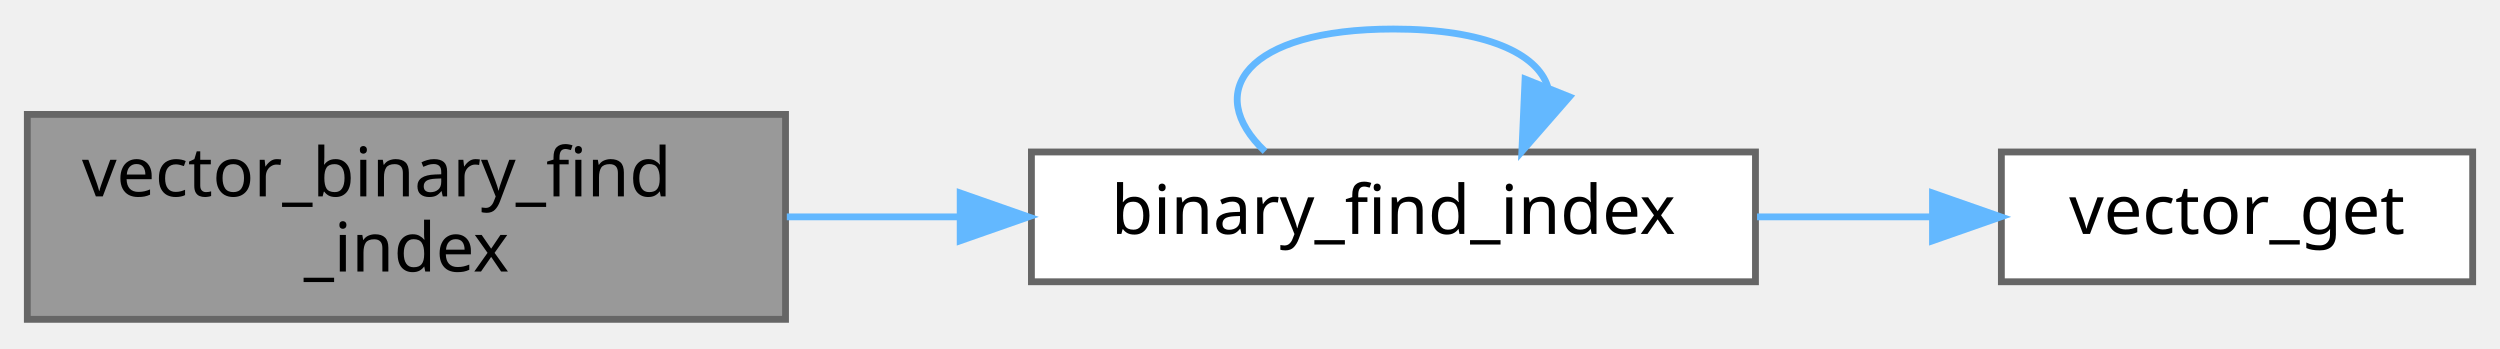
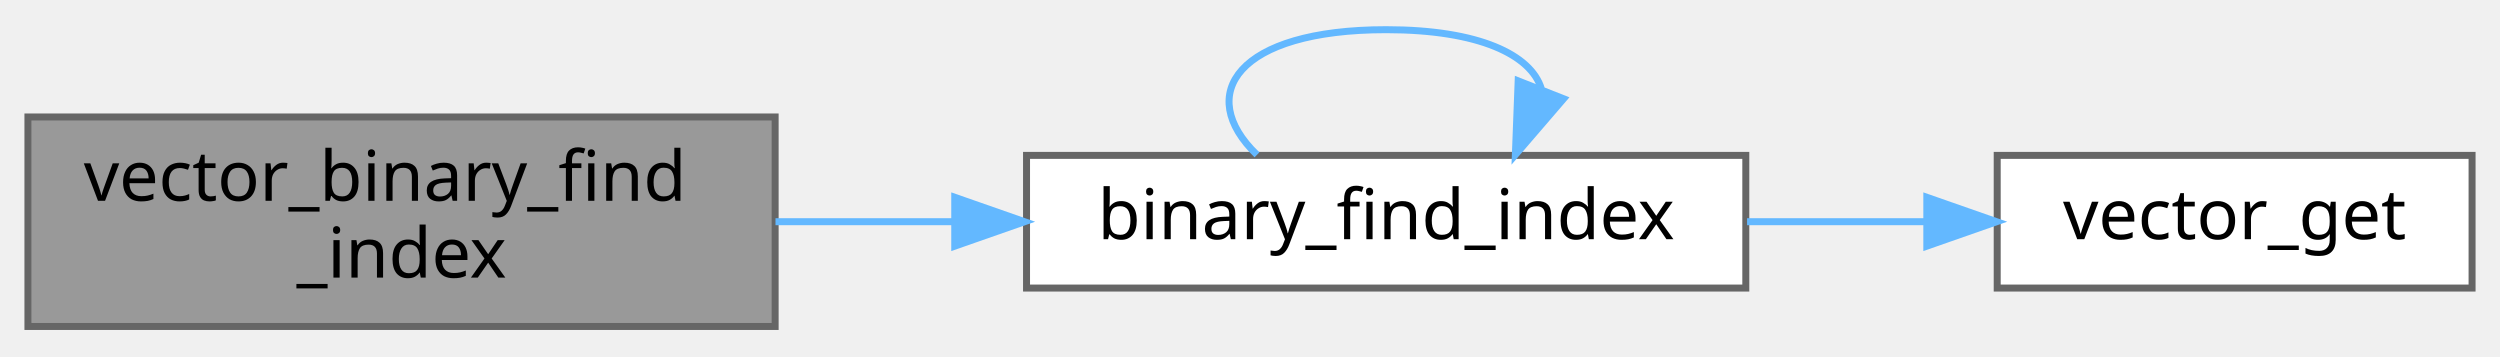
- <svg xmlns="http://www.w3.org/2000/svg" xmlns:xlink="http://www.w3.org/1999/xlink" width="366pt" height="51pt" viewBox="0.00 0.00 366.00 50.50">
+ <svg xmlns="http://www.w3.org/2000/svg" xmlns:xlink="http://www.w3.org/1999/xlink" width="358pt" height="51pt" viewBox="0.00 0.00 358.00 50.50">
  <g id="graph0" class="graph" transform="scale(1 1) rotate(0) translate(4 46.5)">
    <g id="Node000001" class="node">
      <g id="a_Node000001">
        <a xlink:title="Run binary search on the vector.">
-           <polygon fill="#999999" stroke="#666666" points="111,-30 0,-30 0,0 111,0 111,-30" />
+           <polygon fill="#999999" stroke="#666666" points="107,-30 0,-30 0,0 107,0 107,-30" />
          <text text-anchor="start" x="8" y="-18" font-family="Mononoki" font-size="10.00">vector_binary_find</text>
-           <text text-anchor="middle" x="55.5" y="-7" font-family="Mononoki" font-size="10.00">_index</text>
+           <text text-anchor="middle" x="53.5" y="-7" font-family="Mononoki" font-size="10.00">_index</text>
        </a>
      </g>
    </g>
    <g id="Node000002" class="node">
      <g id="a_Node000002">
        <a xlink:href="vector_8c.html#a162bfa9cf07c25a5eb6c883820a68e99" target="_top" xlink:title="Performs binary search on a vectors range.">
-           <polygon fill="white" stroke="#666666" points="253,-24.5 147,-24.5 147,-5.5 253,-5.5 253,-24.5" />
-           <text text-anchor="middle" x="200" y="-12.5" font-family="Mononoki" font-size="10.00">binary_find_index</text>
+           <polygon fill="white" stroke="#666666" points="246,-24.5 143,-24.5 143,-5.5 246,-5.5 246,-24.5" />
+           <text text-anchor="middle" x="194.5" y="-12.5" font-family="Mononoki" font-size="10.00">binary_find_index</text>
        </a>
      </g>
    </g>
    <g id="edge1_Node000001_Node000002" class="edge">
      <g id="a_edge1_Node000001_Node000002">
        <a xlink:title=" ">
-           <path fill="none" stroke="#63b8ff" d="M111.19,-15C119.45,-15 128.02,-15 136.43,-15" />
-           <polygon fill="#63b8ff" stroke="#63b8ff" points="136.57,-18.5 146.57,-15 136.57,-11.5 136.57,-18.5" />
+           <path fill="none" stroke="#63b8ff" d="M107.05,-15C115.36,-15 124.01,-15 132.49,-15" />
+           <polygon fill="#63b8ff" stroke="#63b8ff" points="132.72,-18.5 142.72,-15 132.72,-11.5 132.72,-18.5" />
        </a>
      </g>
    </g>
    <g id="edge2_Node000002_Node000002" class="edge">
      <g id="a_edge2_Node000002_Node000002">
        <a xlink:title=" ">
-           <path fill="none" stroke="#63b8ff" d="M181.2,-24.58C172.05,-33.23 178.32,-42.5 200,-42.5 213.55,-42.5 221.08,-38.88 222.59,-34.05" />
-           <polygon fill="#63b8ff" stroke="#63b8ff" points="225.77,-32.57 218.8,-24.58 219.27,-35.17 225.77,-32.57" />
+           <path fill="none" stroke="#63b8ff" d="M176,-24.58C167.01,-33.23 173.17,-42.5 194.5,-42.5 207.83,-42.5 215.24,-38.88 216.72,-34.05" />
+           <polygon fill="#63b8ff" stroke="#63b8ff" points="219.91,-32.61 213,-24.58 213.4,-35.17 219.91,-32.61" />
        </a>
      </g>
    </g>
    <g id="Node000003" class="node">
      <g id="a_Node000003">
        <a xlink:href="group__Vector__API.html#ga9437d9506a3b2799f595c88b82f160b3" target="_top" xlink:title="Returns pointer for the element at index.">
-           <polygon fill="white" stroke="#666666" points="358,-24.5 289,-24.5 289,-5.5 358,-5.5 358,-24.5" />
-           <text text-anchor="middle" x="323.5" y="-12.5" font-family="Mononoki" font-size="10.00">vector_get</text>
+           <polygon fill="white" stroke="#666666" points="350,-24.5 282,-24.5 282,-5.5 350,-5.5 350,-24.5" />
+           <text text-anchor="middle" x="316" y="-12.5" font-family="Mononoki" font-size="10.00">vector_get</text>
        </a>
      </g>
    </g>
    <g id="edge3_Node000002_Node000003" class="edge">
      <g id="a_edge3_Node000002_Node000003">
        <a xlink:title=" ">
-           <path fill="none" stroke="#63b8ff" d="M253.23,-15C261.73,-15 270.46,-15 278.74,-15" />
-           <polygon fill="#63b8ff" stroke="#63b8ff" points="278.92,-18.5 288.92,-15 278.92,-11.5 278.92,-18.5" />
+           <path fill="none" stroke="#63b8ff" d="M246.18,-15C254.68,-15 263.43,-15 271.72,-15" />
+           <polygon fill="#63b8ff" stroke="#63b8ff" points="271.92,-18.5 281.92,-15 271.92,-11.5 271.92,-18.5" />
        </a>
      </g>
    </g>
  </g>
</svg>
